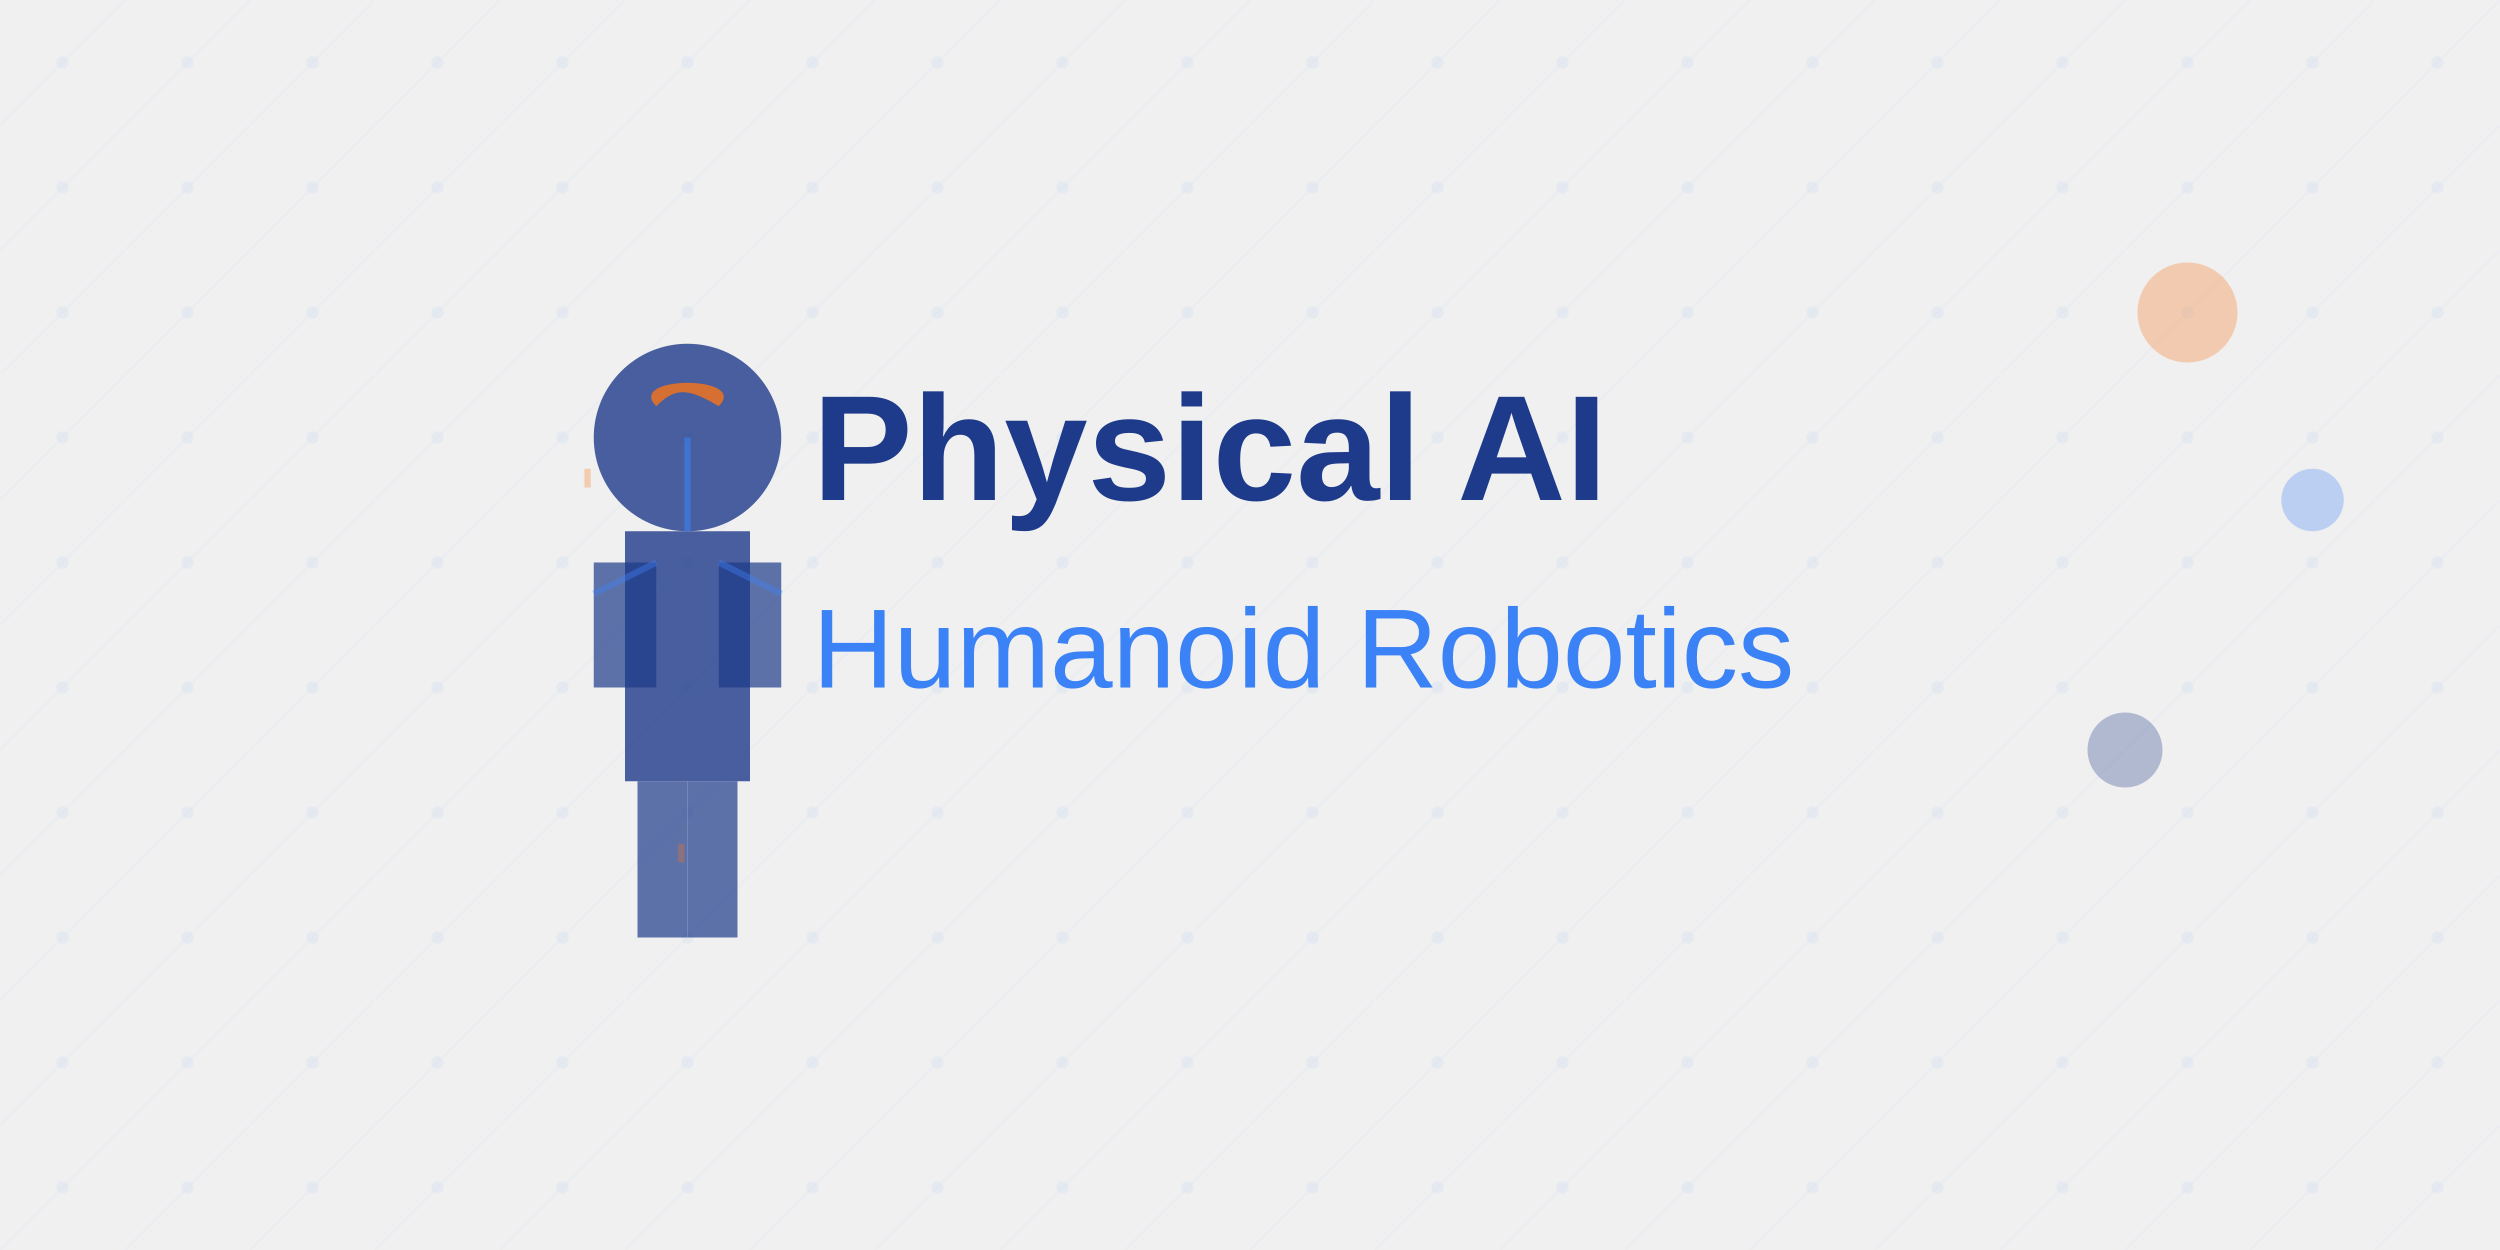
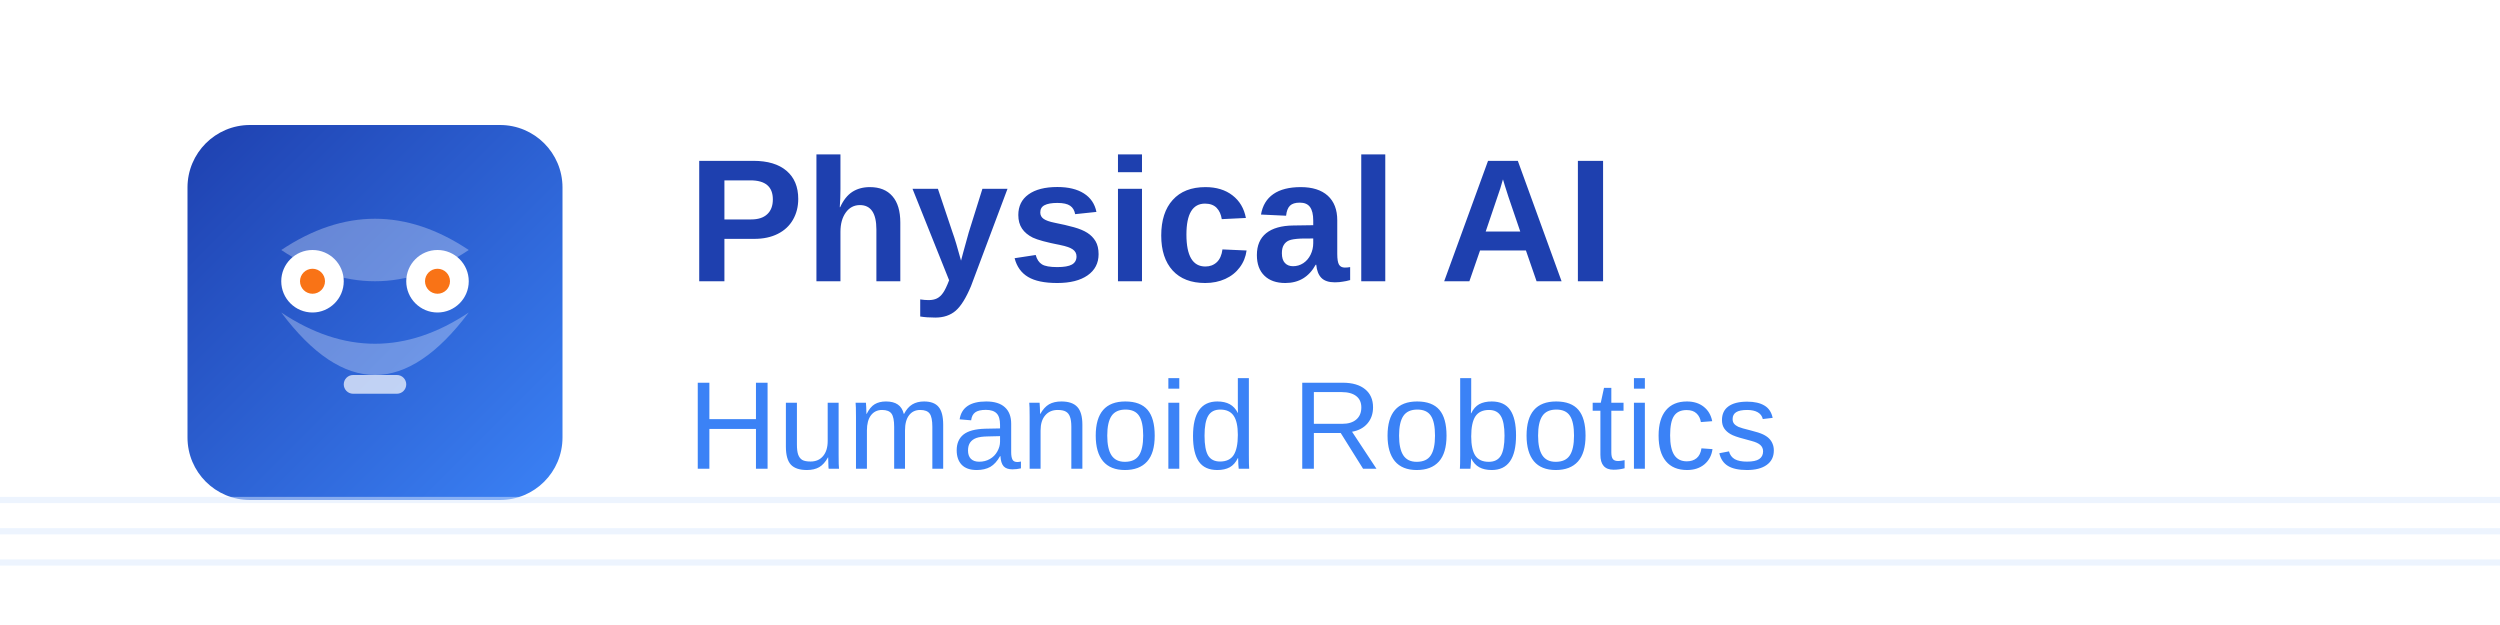
- <svg xmlns="http://www.w3.org/2000/svg" width="400" height="200" viewBox="0 0 400 200">
+ <svg xmlns="http://www.w3.org/2000/svg" width="400" height="100" viewBox="0 0 400 100">
  <defs>
-     <pattern id="neural-net" x="0" y="0" width="20" height="20" patternUnits="userSpaceOnUse">
-       <circle cx="10" cy="10" r="1" fill="#3B82F6" opacity="0.6" />
-       <line x1="10" y1="10" x2="20" y2="0" stroke="#3B82F6" stroke-width="0.5" opacity="0.3" />
-       <line x1="10" y1="10" x2="0" y2="20" stroke="#3B82F6" stroke-width="0.5" opacity="0.3" />
-     </pattern>
-     <pattern id="circuit" x="0" y="0" width="15" height="15" patternUnits="userSpaceOnUse">
-       <rect x="0" y="0" width="2" height="2" fill="#F97316" opacity="0.7" />
-       <line x1="2" y1="1" x2="13" y2="1" stroke="#F97316" stroke-width="1" opacity="0.5" />
-       <line x1="14" y1="1" x2="14" y2="14" stroke="#F97316" stroke-width="1" opacity="0.5" />
-       <circle cx="14" cy="14" r="1" fill="#F97316" opacity="0.7" />
-     </pattern>
+     <linearGradient id="blueGradient" x1="0%" y1="0%" x2="100%" y2="100%">
+       <stop offset="0%" style="stop-color:#1e40af;stop-opacity:1" />
+       <stop offset="100%" style="stop-color:#3b82f6;stop-opacity:1" />
+     </linearGradient>
  </defs>
-   <rect width="400" height="200" fill="url(#neural-net)" opacity="0.1" />
-   <g transform="translate(50, 40)">
-     <circle cx="60" cy="30" r="15" fill="#1E3A8A" opacity="0.8" />
-     <rect x="50" y="45" width="20" height="40" fill="#1E3A8A" opacity="0.8" />
-     <rect x="45" y="50" width="10" height="20" fill="#1E3A8A" opacity="0.7" />
-     <rect x="65" y="50" width="10" height="20" fill="#1E3A8A" opacity="0.7" />
-     <rect x="52" y="85" width="8" height="25" fill="#1E3A8A" opacity="0.7" />
-     <rect x="60" y="85" width="8" height="25" fill="#1E3A8A" opacity="0.7" />
-     <path d="M55 25 C50 20, 70 20, 65 25 C60 22, 58 22, 55 25 Z" fill="#F97316" opacity="0.8" />
-     <rect x="40" y="35" width="5" height="3" fill="url(#circuit)" opacity="0.6" />
-     <rect x="75" y="65" width="5" height="3" fill="url(#circuit)" opacity="0.6" />
-     <rect x="55" y="95" width="5" height="3" fill="url(#circuit)" opacity="0.6" />
-     <line x1="60" y1="30" x2="60" y2="45" stroke="#3B82F6" stroke-width="1" opacity="0.6" />
-     <line x1="55" y1="50" x2="45" y2="55" stroke="#3B82F6" stroke-width="1" opacity="0.4" />
-     <line x1="65" y1="50" x2="75" y2="55" stroke="#3B82F6" stroke-width="1" opacity="0.4" />
+   <rect width="400" height="100" fill="white" />
+   <g transform="translate(30, 20)">
+     <rect x="0" y="0" width="60" height="60" rx="10" fill="url(#blueGradient)" />
+     <path d="M15,20 Q30,10 45,20 Q30,30 15,20 M15,30 Q30,40 45,30 Q30,50 15,30" fill="white" opacity="0.3" />
+     <circle cx="20" cy="25" r="5" fill="white" />
+     <circle cx="40" cy="25" r="5" fill="white" />
+     <circle cx="20" cy="25" r="2" fill="#f97316" />
+     <circle cx="40" cy="25" r="2" fill="#f97316" />
+     <rect x="25" y="40" width="10" height="3" rx="1.5" fill="white" opacity="0.7" />
  </g>
-   <text x="130" y="80" font-family="Arial, sans-serif" font-size="24" font-weight="bold" fill="#1E3A8A">Physical AI</text>
-   <text x="130" y="110" font-family="Arial, sans-serif" font-size="18" fill="#3B82F6">Humanoid Robotics</text>
-   <circle cx="350" cy="50" r="8" fill="#F97316" opacity="0.3" />
-   <circle cx="370" cy="80" r="5" fill="#3B82F6" opacity="0.3" />
-   <circle cx="340" cy="120" r="6" fill="#1E3A8A" opacity="0.3" />
+   <text x="110" y="45" font-family="Arial, sans-serif" font-size="28" font-weight="bold" fill="#1e40af">Physical AI</text>
+   <text x="110" y="75" font-family="Arial, sans-serif" font-size="20" fill="#3b82f6" font-weight="500">Humanoid Robotics</text>
+   <path d="M0,80 L400,80 M0,85 L400,85 M0,90 L400,90" stroke="#dbeafe" stroke-width="1" opacity="0.5" />
</svg>
